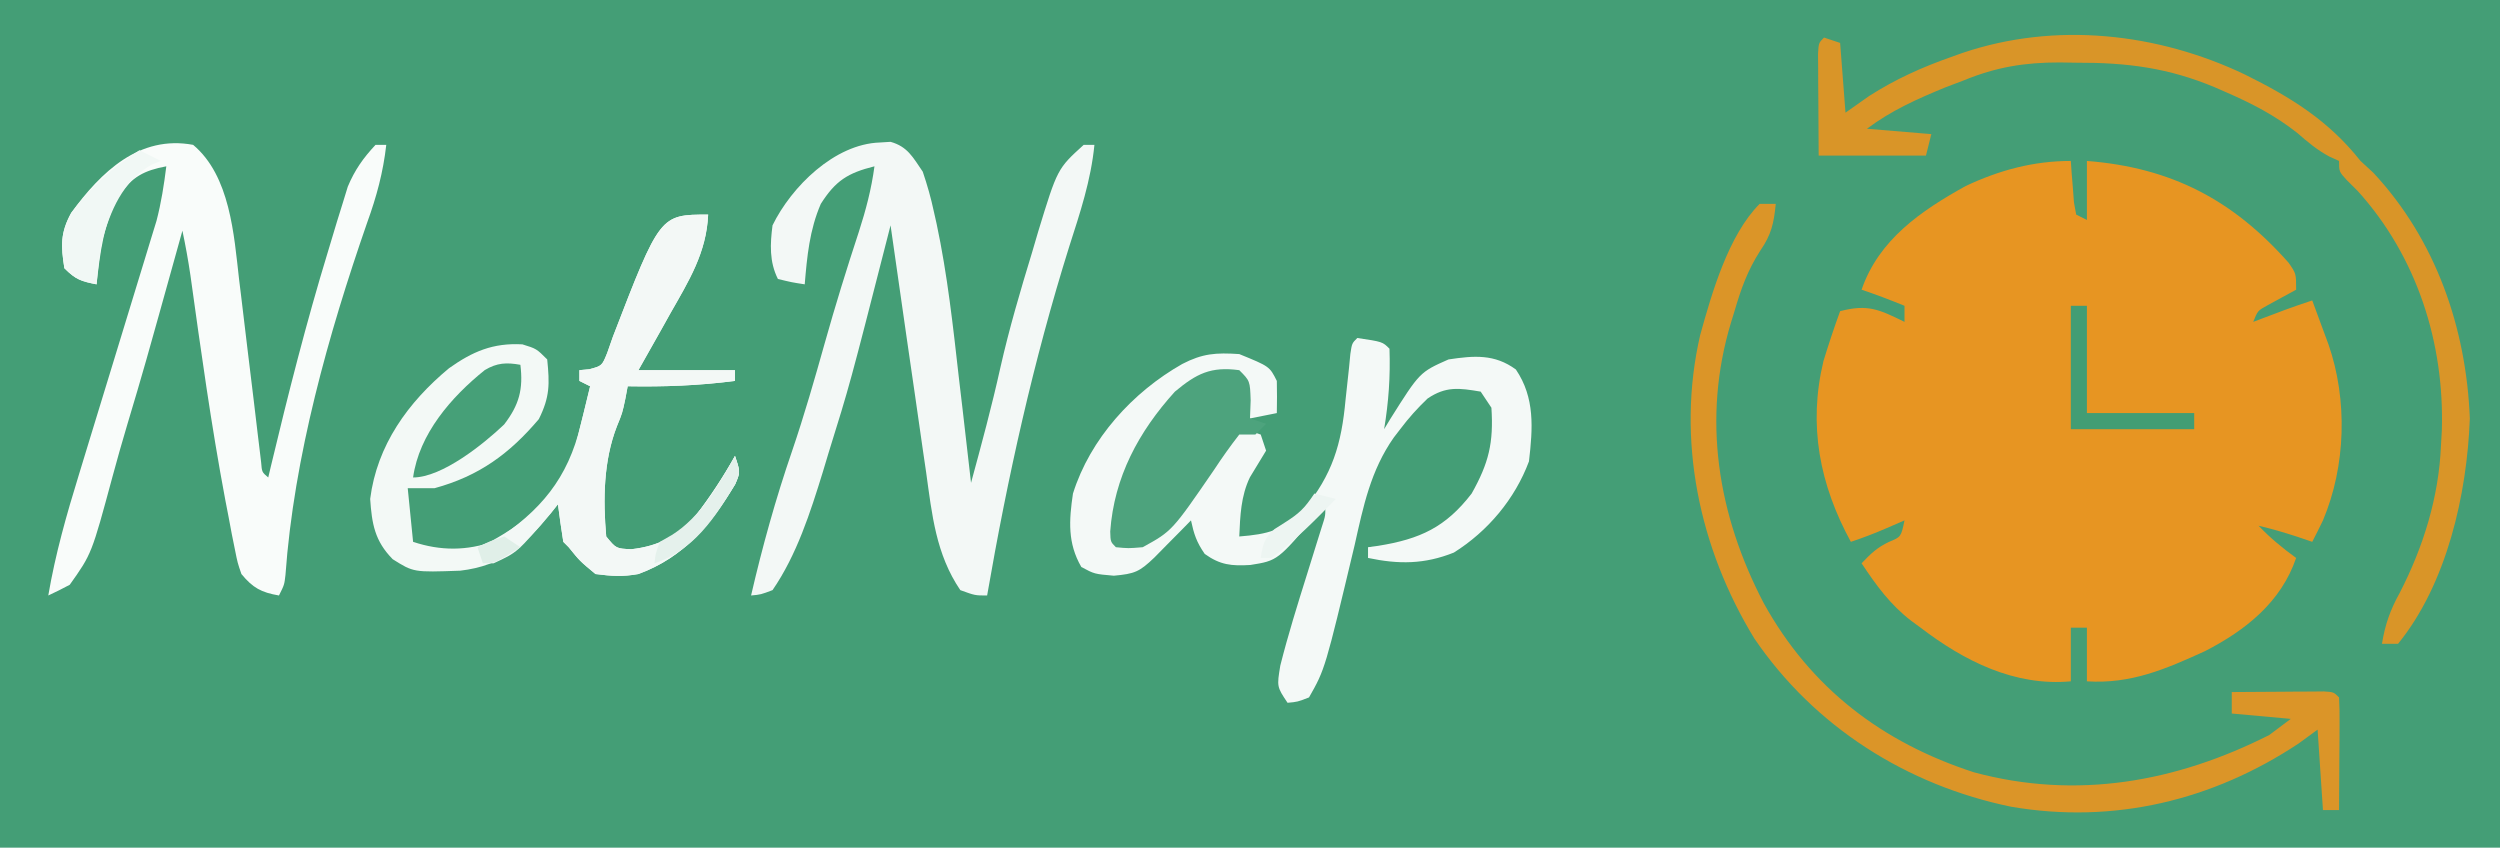
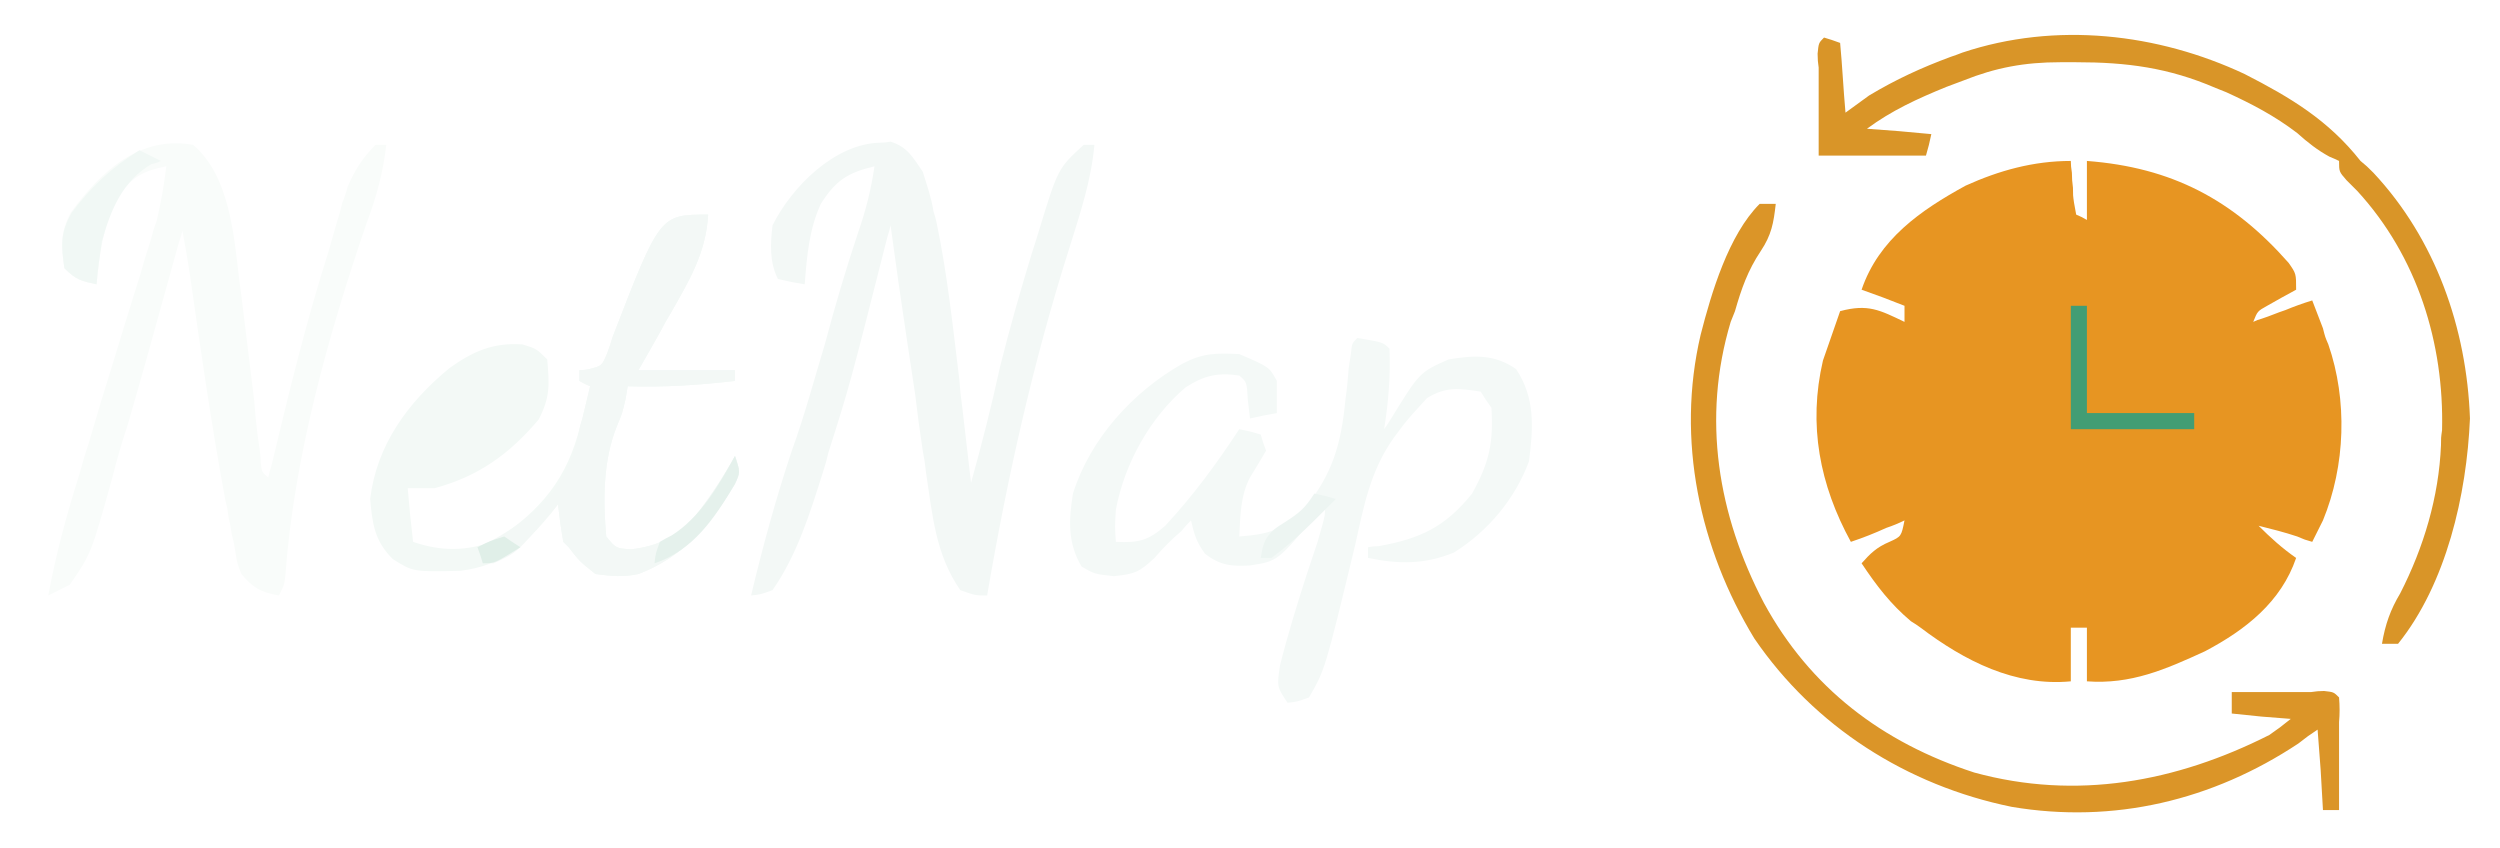
- <svg xmlns="http://www.w3.org/2000/svg" width="233px" height="79px" viewBox="0 0 233 79" version="1.1">
-   <g id="surface1">
-     <path style=" stroke:none;fill-rule:nonzero;fill:rgb(26.667%,61.961%,46.275%);fill-opacity:1;" d="M 0 0 C 76.891 0 153.781 0 233 0 C 233 26.07 233 52.141 233 79 C 156.109 79 79.219 79 0 79 C 0 52.93 0 26.859 0 0 Z M 0 0 " />
-     <path style=" stroke:none;fill-rule:nonzero;fill:rgb(90.588%,58.431%,13.333%);fill-opacity:1;" d="M 193 15 C 193.023 15.355 193.051 15.711 193.074 16.078 C 193.113 16.535 193.148 16.996 193.188 17.469 C 193.238 18.156 193.238 18.156 193.293 18.859 C 193.395 19.422 193.395 19.422 193.5 20 C 193.828 20.164 194.16 20.328 194.5 20.5 C 194.5 18.684 194.5 16.871 194.5 15 C 202.367 15.617 208.109 18.625 213.301 24.492 C 214 25.5 214 25.5 214 27 C 213.105 27.488 212.211 27.977 211.312 28.465 C 210.418 28.957 210.418 28.957 210 30 C 210.27 29.898 210.543 29.797 210.82 29.688 C 211.18 29.555 211.539 29.422 211.906 29.281 C 212.262 29.148 212.613 29.016 212.977 28.875 C 213.812 28.57 214.656 28.281 215.5 28 C 215.824 28.875 216.148 29.75 216.469 30.625 C 216.738 31.355 216.738 31.355 217.016 32.102 C 218.812 37.277 218.637 43.441 216.5 48.5 C 216.176 49.172 215.844 49.84 215.5 50.5 C 214.82 50.27 214.82 50.27 214.125 50.031 C 212.918 49.637 211.734 49.285 210.5 49 C 211.582 50.137 212.727 51.078 214 52 C 212.594 56.125 209.289 58.746 205.5 60.688 C 201.816 62.371 198.594 63.762 194.5 63.5 C 194.5 61.852 194.5 60.199 194.5 58.5 C 194.004 58.5 193.512 58.5 193 58.5 C 193 60.148 193 61.801 193 63.5 C 187.758 63.977 183.066 61.609 179 58.5 C 178.719 58.293 178.434 58.086 178.145 57.875 C 176.152 56.34 174.879 54.57 173.5 52.5 C 174.344 51.613 174.945 51.027 176.062 50.5 C 177.176 50.043 177.176 50.043 177.5 48.5 C 176.953 48.738 176.406 48.973 175.844 49.219 C 174.734 49.699 173.652 50.117 172.5 50.5 C 169.598 45.18 168.5 39.648 169.949 33.641 C 170.43 32.074 170.938 30.535 171.5 29 C 174.09 28.324 175.16 28.852 177.5 30 C 177.5 29.504 177.5 29.012 177.5 28.5 C 176.176 27.961 174.859 27.453 173.5 27 C 175.098 22.34 179.031 19.648 183.203 17.336 C 186.34 15.859 189.527 15 193 15 Z M 193 15 " />
-     <path style=" stroke:none;fill-rule:nonzero;fill:rgb(95.294%,97.255%,96.471%);fill-opacity:1;" d="M 82 13.281 C 82.328 13.262 82.66 13.242 83 13.219 C 84.59 13.664 85.082 14.66 86 16 C 86.43 17.27 86.762 18.434 87.039 19.734 C 87.121 20.102 87.203 20.469 87.289 20.844 C 88.305 25.609 88.828 30.445 89.375 35.281 C 89.484 36.23 89.598 37.18 89.711 38.129 C 89.977 40.418 90.242 42.707 90.5 45 C 91.473 41.43 92.438 37.863 93.238 34.25 C 94.059 30.625 95.102 27.082 96.188 23.531 C 96.375 22.887 96.566 22.246 96.754 21.602 C 98.551 15.723 98.551 15.723 101 13.5 C 101.328 13.5 101.66 13.5 102 13.5 C 101.676 16.805 100.668 19.816 99.656 22.969 C 96.301 33.68 93.918 44.441 92 55.5 C 90.875 55.5 90.875 55.5 89.5 55 C 87.23 51.652 86.867 47.988 86.32 44.047 C 86.223 43.379 86.125 42.715 86.027 42.047 C 85.77 40.305 85.523 38.562 85.277 36.82 C 85.023 35.035 84.762 33.25 84.5 31.469 C 83.992 27.98 83.492 24.492 83 21 C 82.906 21.367 82.812 21.738 82.715 22.117 C 79.199 35.867 79.199 35.867 77.219 42.219 C 77.047 42.801 76.871 43.379 76.691 43.977 C 75.523 47.758 74.262 51.715 72 55 C 70.906 55.414 70.906 55.414 70 55.5 C 71.059 50.926 72.297 46.473 73.824 42.031 C 74.957 38.707 75.922 35.344 76.871 31.961 C 77.848 28.484 78.914 25.039 80.043 21.609 C 80.699 19.578 81.215 17.625 81.5 15.5 C 79.016 16.121 77.879 16.832 76.5 19 C 75.449 21.43 75.219 23.887 75 26.5 C 73.781 26.312 73.781 26.312 72.5 26 C 71.695 24.391 71.773 22.746 72 21 C 73.762 17.402 77.773 13.422 82 13.281 Z M 82 13.281 " />
-     <path style=" stroke:none;fill-rule:nonzero;fill:rgb(97.647%,98.824%,98.039%);fill-opacity:1;" d="M 18 13.5 C 21.449 16.387 21.805 21.875 22.285 26.062 C 22.348 26.578 22.41 27.09 22.477 27.621 C 22.676 29.246 22.871 30.875 23.062 32.5 C 23.258 34.141 23.457 35.781 23.66 37.422 C 23.781 38.441 23.906 39.457 24.023 40.477 C 24.105 41.16 24.105 41.16 24.191 41.859 C 24.238 42.262 24.285 42.664 24.336 43.078 C 24.41 44.004 24.41 44.004 25 44.5 C 25.082 44.152 25.164 43.805 25.25 43.445 C 26.852 36.742 28.543 30.078 30.555 23.484 C 30.84 22.547 31.121 21.605 31.402 20.668 C 31.582 20.09 31.758 19.516 31.945 18.922 C 32.098 18.418 32.254 17.914 32.414 17.395 C 33.07 15.832 33.848 14.734 35 13.5 C 35.328 13.5 35.66 13.5 36 13.5 C 35.711 16.062 35.098 18.324 34.219 20.75 C 30.605 31.16 27.391 42.582 26.605 53.59 C 26.5 54.5 26.5 54.5 26 55.5 C 24.348 55.215 23.566 54.793 22.5 53.5 C 22.141 52.453 22.141 52.453 21.895 51.219 C 21.801 50.746 21.703 50.273 21.605 49.785 C 21.508 49.27 21.414 48.75 21.312 48.219 C 21.156 47.41 21.156 47.41 20.996 46.586 C 19.688 39.645 18.719 32.645 17.746 25.645 C 17.539 24.25 17.293 22.879 17 21.5 C 16.906 21.836 16.812 22.168 16.719 22.512 C 13.406 34.41 13.406 34.41 11.852 39.609 C 11.379 41.203 10.922 42.793 10.492 44.398 C 8.543 51.625 8.543 51.625 6.5 54.5 C 5.844 54.852 5.176 55.188 4.5 55.5 C 5.156 51.652 6.203 47.969 7.352 44.246 C 7.664 43.223 7.977 42.195 8.289 41.172 C 9.062 38.629 9.84 36.09 10.621 33.551 C 11.281 31.395 11.941 29.238 12.598 27.082 C 12.902 26.078 13.211 25.074 13.52 24.07 C 13.707 23.457 13.895 22.844 14.086 22.211 C 14.336 21.406 14.336 21.406 14.586 20.582 C 15.027 18.895 15.285 17.23 15.5 15.5 C 13.43 15.887 12.309 16.484 11.125 18.188 C 9.641 20.773 9.328 23.574 9 26.5 C 7.566 26.215 7.07 26.07 6 25 C 5.672 22.922 5.621 21.703 6.625 19.844 C 9.426 16.008 12.996 12.566 18 13.5 Z M 18 13.5 " />
-     <path style=" stroke:none;fill-rule:nonzero;fill:rgb(95.686%,97.647%,96.863%);fill-opacity:1;" d="M 126.5 31.5 C 128.852 31.852 128.852 31.852 129.5 32.5 C 129.59 35.074 129.422 37.461 129 40 C 129.184 39.699 129.363 39.398 129.551 39.086 C 132.32 34.688 132.32 34.688 135 33.5 C 137.383 33.141 139.293 32.98 141.281 34.438 C 143.066 37.078 142.859 39.902 142.5 43 C 141.191 46.508 138.668 49.512 135.5 51.5 C 132.758 52.598 130.355 52.605 127.5 52 C 127.5 51.672 127.5 51.34 127.5 51 C 127.82 50.957 128.141 50.914 128.469 50.867 C 132.355 50.238 134.738 49.137 137.156 46 C 138.762 43.145 139.211 41.262 139 38 C 138.504 37.258 138.504 37.258 138 36.5 C 135.992 36.16 134.762 35.984 133.047 37.145 C 132.094 38.059 131.297 38.941 130.5 40 C 130.301 40.258 130.105 40.512 129.902 40.777 C 127.742 43.855 127.062 47.188 126.25 50.812 C 123.496 62.367 123.496 62.367 122 65 C 120.93 65.414 120.93 65.414 120 65.5 C 119 64 119 64 119.324 62.031 C 120.047 59.164 120.93 56.348 121.812 53.531 C 122.133 52.508 122.453 51.48 122.77 50.453 C 122.91 50.008 123.051 49.559 123.195 49.098 C 123.543 48.031 123.543 48.031 123.5 47 C 123.277 47.27 123.051 47.543 122.82 47.82 C 119.082 52.25 119.082 52.25 116.527 52.656 C 114.773 52.762 113.719 52.656 112.281 51.625 C 111.516 50.523 111.277 49.785 111 48.5 C 110.688 48.82 110.375 49.137 110.051 49.469 C 109.641 49.879 109.234 50.293 108.812 50.719 C 108.406 51.129 108 51.543 107.582 51.969 C 106.188 53.301 105.758 53.477 103.812 53.656 C 102 53.5 102 53.5 100.781 52.844 C 99.488 50.621 99.629 48.5 100 46 C 101.602 40.891 105.578 36.535 110.188 33.922 C 112.082 32.941 113.328 32.855 115.5 33 C 118.324 34.152 118.324 34.152 119 35.5 C 119.02 36.5 119.023 37.5 119 38.5 C 118.176 38.664 117.352 38.828 116.5 39 C 116.43 38.434 116.355 37.867 116.281 37.281 C 116.195 35.598 116.195 35.598 115.5 35 C 113.465 34.652 112.211 35.012 110.531 36.125 C 107.152 38.855 104.77 43.234 104 47.5 C 103.914 49.145 103.914 49.145 104 50.5 C 106.059 50.586 107.035 50.406 108.609 49.031 C 111.18 46.215 113.398 43.172 115.5 40 C 116.469 40.156 116.469 40.156 117.5 40.5 C 117.746 41.242 117.746 41.242 118 42 C 117.504 42.828 117.004 43.656 116.496 44.477 C 115.648 46.23 115.586 48.074 115.5 50 C 118.168 49.789 119.621 49.43 121.5 47.5 C 124.18 44.238 125.027 41.41 125.406 37.25 C 125.512 36.266 125.621 35.281 125.727 34.297 C 125.77 33.867 125.812 33.438 125.852 32.996 C 126 32 126 32 126.5 31.5 Z M 126.5 31.5 " />
-     <path style=" stroke:none;fill-rule:nonzero;fill:rgb(95.294%,97.647%,96.471%);fill-opacity:1;" d="M 66 20 C 65.844 23.555 64.199 26.176 62.469 29.219 C 62.184 29.727 61.902 30.238 61.609 30.762 C 60.91 32.012 60.207 33.254 59.5 34.5 C 62.469 34.5 65.441 34.5 68.5 34.5 C 68.5 34.828 68.5 35.16 68.5 35.5 C 65.145 35.941 61.883 36.059 58.5 36 C 58.43 36.387 58.355 36.773 58.281 37.172 C 58 38.5 58 38.5 57.5 39.719 C 56.242 42.941 56.199 46.582 56.5 50 C 57.426 51.129 57.426 51.129 58.844 51.188 C 61.398 50.898 63.148 49.953 64.836 48.062 C 66.191 46.293 67.406 44.445 68.5 42.5 C 69 44 69 44 68.516 45.133 C 66.242 48.91 63.75 51.938 59.5 53.5 C 58.008 53.766 57.059 53.699 55.5 53.5 C 54.031 52.281 54.031 52.281 53 51 C 52.836 50.836 52.672 50.672 52.5 50.5 C 52.316 49.336 52.148 48.168 52 47 C 51.793 47.266 51.586 47.531 51.375 47.805 C 48.902 50.828 46.855 52.727 42.891 53.188 C 38.547 53.344 38.547 53.344 36.598 52.117 C 34.926 50.414 34.66 48.832 34.5 46.5 C 35.137 41.488 38.023 37.496 41.852 34.316 C 44.035 32.766 45.945 31.941 48.688 32.094 C 50 32.5 50 32.5 51 33.5 C 51.23 35.789 51.25 36.996 50.219 39.062 C 47.477 42.297 44.648 44.367 40.5 45.5 C 39.676 45.5 38.852 45.5 38 45.5 C 38.164 47.148 38.328 48.801 38.5 50.5 C 41.055 51.352 43.527 51.352 46.062 50.438 C 50.359 47.633 52.93 44.613 54.125 39.562 C 54.211 39.219 54.297 38.875 54.387 38.52 C 54.598 37.68 54.801 36.84 55 36 C 54.672 35.836 54.34 35.672 54 35.5 C 54 35.172 54 34.84 54 34.5 C 54.309 34.473 54.613 34.441 54.93 34.414 C 56.109 34.094 56.109 34.094 56.602 32.867 C 56.773 32.375 56.945 31.883 57.125 31.375 C 61.512 20 61.512 20 66 20 Z M 66 20 " />
-     <path style=" stroke:none;fill-rule:nonzero;fill:rgb(85.098%,58.431%,15.686%);fill-opacity:1;" d="M 170 3.5 C 170.496 3.664 170.988 3.828 171.5 4 C 171.664 6.145 171.828 8.289 172 10.5 C 172.73 9.984 173.465 9.469 174.219 8.938 C 176.668 7.375 179.105 6.277 181.844 5.312 C 182.195 5.188 182.543 5.062 182.902 4.934 C 191.578 2 201.074 3.059 209.234 6.949 C 213.512 9.074 217 11.211 220 15 C 220.586 15.543 220.586 15.543 221.188 16.094 C 227.012 22.332 229.859 30.566 230.188 39 C 229.926 46.086 228.047 54.41 223.5 60 C 223.004 60 222.512 60 222 60 C 222.289 58.199 222.773 56.844 223.656 55.25 C 225.863 50.961 227.301 46.332 227.5 41.5 C 227.539 40.824 227.539 40.824 227.578 40.137 C 227.836 31.977 225.262 23.914 219.75 17.812 C 219.414 17.48 219.078 17.145 218.734 16.801 C 218 16 218 16 218 15 C 217.707 14.867 217.418 14.734 217.117 14.602 C 215.957 13.977 215.113 13.27 214.125 12.406 C 212.039 10.754 209.891 9.652 207.469 8.594 C 206.973 8.375 206.973 8.375 206.469 8.156 C 202.105 6.32 198.238 5.828 193.531 5.844 C 193.016 5.836 192.5 5.828 191.965 5.82 C 188.684 5.816 186.035 6.254 183 7.5 C 182.457 7.707 181.914 7.91 181.352 8.125 C 178.707 9.211 176.293 10.281 174 12 C 175.98 12.164 177.961 12.328 180 12.5 C 179.836 13.16 179.672 13.82 179.5 14.5 C 176.199 14.5 172.898 14.5 169.5 14.5 C 169.488 12.762 169.477 11.02 169.469 9.281 C 169.465 8.785 169.461 8.289 169.457 7.777 C 169.453 7.305 169.453 6.832 169.453 6.344 C 169.449 5.91 169.445 5.473 169.441 5.02 C 169.5 4 169.5 4 170 3.5 Z M 170 3.5 " />
-     <path style=" stroke:none;fill-rule:nonzero;fill:rgb(85.882%,58.431%,15.686%);fill-opacity:1;" d="M 164 19 C 164.496 19 164.988 19 165.5 19 C 165.328 20.789 165.094 21.863 164.062 23.355 C 162.871 25.203 162.266 26.91 161.656 29 C 161.551 29.344 161.445 29.688 161.336 30.039 C 158.617 39.023 160.086 47.973 164.367 56.191 C 168.742 64.125 175.41 69.203 183.988 71.984 C 193.543 74.555 202.812 72.895 211.5 68.5 C 212.488 67.758 212.488 67.758 213.5 67 C 210.777 66.754 210.777 66.754 208 66.5 C 208 65.84 208 65.18 208 64.5 C 209.574 64.484 211.145 64.477 212.719 64.469 C 213.391 64.461 213.391 64.461 214.078 64.457 C 214.508 64.453 214.934 64.453 215.375 64.453 C 215.77 64.449 216.164 64.445 216.57 64.441 C 217.5 64.5 217.5 64.5 218 65 C 218.043 65.781 218.055 66.562 218.047 67.344 C 218.047 68.055 218.047 68.055 218.043 68.777 C 218.039 69.52 218.039 69.52 218.031 70.281 C 218.027 70.781 218.027 71.277 218.023 71.793 C 218.02 73.027 218.012 74.266 218 75.5 C 217.504 75.5 217.012 75.5 216.5 75.5 C 216.254 71.789 216.254 71.789 216 68 C 215.133 68.633 215.133 68.633 214.25 69.281 C 206.227 74.609 197.008 76.824 187.457 75.191 C 177.727 73.191 169.113 67.75 163.5 59.5 C 158.367 51.094 156.203 40.969 158.457 31.227 C 159.543 27.301 161.098 21.902 164 19 Z M 164 19 " />
-     <path style=" stroke:none;fill-rule:nonzero;fill:rgb(95.294%,97.255%,96.471%);fill-opacity:1;" d="M 66 20 C 65.844 23.555 64.199 26.176 62.469 29.219 C 62.184 29.727 61.902 30.238 61.609 30.762 C 60.91 32.012 60.207 33.254 59.5 34.5 C 62.469 34.5 65.441 34.5 68.5 34.5 C 68.5 34.828 68.5 35.16 68.5 35.5 C 65.145 35.941 61.883 36.059 58.5 36 C 58.43 36.387 58.355 36.773 58.281 37.172 C 58 38.5 58 38.5 57.5 39.719 C 56.242 42.941 56.199 46.582 56.5 50 C 57.426 51.129 57.426 51.129 58.844 51.188 C 61.398 50.898 63.148 49.953 64.836 48.062 C 66.191 46.293 67.406 44.445 68.5 42.5 C 69 44 69 44 68.516 45.133 C 66.242 48.91 63.75 51.938 59.5 53.5 C 58.008 53.766 57.059 53.699 55.5 53.5 C 54.031 52.281 54.031 52.281 53 51 C 52.754 50.754 52.754 50.754 52.5 50.5 C 52.316 49.336 52.148 48.168 52 47 C 51.664 47.406 51.664 47.406 51.32 47.82 C 48.23 51.48 48.23 51.48 46 52.5 C 45.672 52.5 45.34 52.5 45 52.5 C 44.836 52.004 44.672 51.512 44.5 51 C 44.922 50.812 45.344 50.629 45.781 50.438 C 49.094 48.629 52.008 46.211 53.348 42.555 C 53.633 41.562 53.887 40.57 54.125 39.562 C 54.211 39.219 54.297 38.875 54.387 38.52 C 54.598 37.68 54.801 36.84 55 36 C 54.672 35.836 54.34 35.672 54 35.5 C 54 35.172 54 34.84 54 34.5 C 54.309 34.473 54.613 34.441 54.93 34.414 C 56.109 34.094 56.109 34.094 56.602 32.867 C 56.773 32.375 56.945 31.883 57.125 31.375 C 61.512 20 61.512 20 66 20 Z M 66 20 " />
-     <path style=" stroke:none;fill-rule:nonzero;fill:rgb(30.196%,63.922%,49.02%);fill-opacity:1;" d="M 115.5 34.5 C 116.5 35.5 116.5 35.5 116.562 37.312 C 116.543 37.871 116.52 38.426 116.5 39 C 116.996 39.164 117.488 39.328 118 39.5 C 117.672 39.828 117.34 40.16 117 40.5 C 116.504 40.5 116.012 40.5 115.5 40.5 C 114.66 41.578 113.906 42.641 113.156 43.781 C 109.234 49.496 109.234 49.496 106.5 51 C 105.164 51.113 105.164 51.113 104 51 C 103.5 50.5 103.5 50.5 103.473 49.531 C 103.836 44.477 106.113 40.238 109.5 36.5 C 111.52 34.816 112.855 34.141 115.5 34.5 Z M 115.5 34.5 " />
-     <path style=" stroke:none;fill-rule:nonzero;fill:rgb(27.451%,62.745%,47.059%);fill-opacity:1;" d="M 48.5 34 C 48.777 36.27 48.391 37.734 46.984 39.562 C 45.109 41.352 41.215 44.5 38.5 44.5 C 39.062 40.445 42.055 37 45.18 34.492 C 46.32 33.809 47.207 33.766 48.5 34 Z M 48.5 34 " />
-     <path style=" stroke:none;fill-rule:nonzero;fill:rgb(94.51%,97.255%,96.078%);fill-opacity:1;" d="M 13 14 C 13.66 14.328 14.32 14.66 15 15 C 14.711 15.113 14.422 15.227 14.125 15.344 C 11.414 16.926 10.309 19.594 9.5 22.5 C 9.262 23.84 9.121 25.145 9 26.5 C 7.566 26.215 7.07 26.07 6 25 C 5.668 22.898 5.609 21.695 6.66 19.824 C 8.484 17.379 10.43 15.629 13 14 Z M 13 14 " />
-     <path style=" stroke:none;fill-rule:nonzero;fill:rgb(25.882%,61.569%,45.49%);fill-opacity:1;" d="M 193 28.5 C 193.496 28.5 193.988 28.5 194.5 28.5 C 194.5 31.801 194.5 35.102 194.5 38.5 C 197.801 38.5 201.102 38.5 204.5 38.5 C 204.5 38.996 204.5 39.488 204.5 40 C 200.703 40 196.91 40 193 40 C 193 36.203 193 32.41 193 28.5 Z M 193 28.5 " />
-     <path style=" stroke:none;fill-rule:nonzero;fill:rgb(89.804%,94.51%,92.549%);fill-opacity:1;" d="M 68.5 42.5 C 69 44 69 44 68.516 45.133 C 66.602 48.312 64.648 51.285 61 52.5 C 61.094 51.594 61.094 51.594 61.5 50.5 C 61.859 50.293 62.223 50.086 62.594 49.875 C 65.293 48.195 66.961 45.234 68.5 42.5 Z M 68.5 42.5 " />
-     <path style=" stroke:none;fill-rule:nonzero;fill:rgb(92.941%,96.078%,94.902%);fill-opacity:1;" d="M 122.5 46 C 123.16 46.164 123.82 46.328 124.5 46.5 C 122.617 48.441 120.688 50.398 118.5 52 C 118.172 52 117.84 52 117.5 52 C 117.691 50.766 117.828 50.152 118.781 49.312 C 119.09 49.117 119.398 48.922 119.719 48.719 C 121.086 47.848 121.559 47.41 122.5 46 Z M 122.5 46 " />
-     <path style=" stroke:none;fill-rule:nonzero;fill:rgb(87.843%,93.725%,90.98%);fill-opacity:1;" d="M 47 50 C 47.496 50.328 47.988 50.66 48.5 51 C 46.125 52.5 46.125 52.5 45 52.5 C 44.836 52.004 44.672 51.512 44.5 51 C 45.656 50.438 45.656 50.438 47 50 Z M 47 50 " />
-   </g>
+ <svg xmlns="http://www.w3.org/2000/svg" version="1.2" viewBox="0 0 233 79" width="233" height="79">
+   <style>.a{fill:#e79522}.b{fill:#f3f8f6}.c{fill:#f9fcfa}.d{fill:#f4f9f7}.e{fill:#f3f9f6}.f{fill:#d99528}.g{fill:#db9528}.h{fill:#f1f8f5}.i{fill:#429d74}.j{fill:#e5f1ec}.k{fill:#edf5f2}.l{fill:#e0efe8}</style>
+   <path class="a" d="m193 15q0 0.5 0.1 1.1 0 0.7 0.1 1.4c0 0.7 0 0.7 0.1 1.4 0.1 0.5 0.1 0.5 0.2 1.1q0.5 0.2 1 0.5 0-2.7 0-5.5c7.9 0.6 13.6 3.6 18.8 9.5 0.7 1 0.7 1 0.7 2.5q-1.3 0.7-2.7 1.5c-0.9 0.5-0.9 0.5-1.3 1.5q0.4-0.2 0.8-0.3 0.6-0.2 1.1-0.4 0.5-0.2 1.1-0.4 1.2-0.5 2.5-0.9 0.5 1.3 1 2.6c0.2 0.8 0.2 0.8 0.5 1.5 1.8 5.2 1.6 11.3-0.5 16.4q-0.5 1-1 2c-0.7-0.2-0.7-0.2-1.4-0.5-1.2-0.4-2.4-0.7-3.6-1 1.1 1.1 2.2 2.1 3.5 3-1.4 4.1-4.7 6.7-8.5 8.7-3.7 1.7-6.9 3.1-11 2.8q0-2.5 0-5-0.7 0-1.5 0 0 2.5 0 5c-5.2 0.5-9.9-1.9-14-5q-0.4-0.3-0.9-0.6c-1.9-1.6-3.2-3.3-4.6-5.4 0.8-0.9 1.4-1.5 2.6-2 1.1-0.5 1.1-0.5 1.4-2q-0.8 0.4-1.7 0.7c-1.1 0.5-2.1 0.9-3.3 1.3-2.9-5.3-4-10.9-2.6-16.9q0.8-2.3 1.6-4.6c2.6-0.7 3.7-0.1 6 1q0-0.7 0-1.5-2-0.8-4-1.5c1.6-4.7 5.5-7.4 9.7-9.7 3.1-1.4 6.3-2.3 9.8-2.3z" />
+   <path class="b" d="m82 13.3q0.5 0 1-0.1c1.6 0.5 2.1 1.5 3 2.8 0.4 1.3 0.8 2.4 1 3.7q0.2 0.6 0.3 1.1c1 4.8 1.5 9.6 2.1 14.5q0.1 1.4 0.3 2.8 0.4 3.5 0.8 6.9c1-3.6 1.9-7.1 2.7-10.8 0.9-3.6 1.9-7.1 3-10.7q0.3-0.9 0.6-1.9c1.8-5.9 1.8-5.9 4.2-8.1q0.5 0 1 0c-0.3 3.3-1.3 6.3-2.3 9.5-3.4 10.7-5.8 21.4-7.7 32.5-1.1 0-1.1 0-2.5-0.5-2.3-3.3-2.6-7-3.2-11q-0.1-1-0.3-2-0.4-2.6-0.7-5.2-0.4-2.7-0.8-5.3-0.8-5.3-1.5-10.5-0.1 0.5-0.3 1.1c-3.5 13.8-3.5 13.8-5.5 20.1q-0.2 0.9-0.5 1.8c-1.2 3.8-2.4 7.7-4.7 11-1.1 0.4-1.1 0.4-2 0.5 1.1-4.6 2.3-9 3.8-13.5 1.2-3.3 2.1-6.7 3.1-10q1.4-5.3 3.1-10.4c0.7-2 1.2-4 1.5-6.1-2.5 0.6-3.6 1.3-5 3.5-1.1 2.4-1.3 4.9-1.5 7.5-1.2-0.2-1.2-0.2-2.5-0.5-0.8-1.6-0.7-3.3-0.5-5 1.8-3.6 5.8-7.6 10-7.7z" />
+   <path class="c" d="m18 13.5c3.4 2.9 3.8 8.4 4.3 12.6q0.1 0.7 0.2 1.5 0.3 2.5 0.6 4.9 0.3 2.5 0.6 4.9 0.1 1.5 0.3 3.1c0.1 0.7 0.1 0.7 0.2 1.4q0.1 0.6 0.1 1.2c0.1 0.9 0.1 0.9 0.7 1.4q0.1-0.5 0.3-1.1c1.6-6.7 3.2-13.3 5.3-19.9q0.4-1.4 0.8-2.8 0.3-0.9 0.5-1.8 0.3-0.7 0.5-1.5c0.7-1.6 1.4-2.7 2.6-3.9q0.5 0 1 0c-0.3 2.6-0.9 4.8-1.8 7.2-3.6 10.5-6.8 21.9-7.6 32.9-0.1 0.9-0.1 0.9-0.6 1.9-1.7-0.3-2.4-0.7-3.5-2-0.4-1-0.4-1-0.6-2.3q-0.1-0.7-0.3-1.4-0.1-0.8-0.3-1.6c-0.1-0.8-0.1-0.8-0.3-1.6-1.3-7-2.3-14-3.3-21q-0.3-2-0.7-4.1-0.1 0.5-0.3 1c-3.3 11.9-3.3 11.9-4.8 17.1q-0.8 2.4-1.4 4.8c-2 7.2-2 7.2-4 10.1q-1 0.5-2 1c0.7-3.8 1.7-7.5 2.9-11.3q0.4-1.5 0.9-3 1.1-3.8 2.3-7.6 1-3.3 2-6.5 0.5-1.5 0.9-3 0.3-0.9 0.6-1.9c0.2-0.8 0.2-0.8 0.5-1.6 0.4-1.7 0.7-3.4 0.9-5.1-2.1 0.4-3.2 1-4.4 2.7-1.5 2.6-1.8 5.4-2.1 8.3-1.4-0.3-1.9-0.4-3-1.5-0.3-2.1-0.4-3.3 0.6-5.2 2.8-3.8 6.4-7.2 11.4-6.3z" />
+   <path class="d" d="m126.5 31.5c2.4 0.4 2.4 0.4 3 1 0.1 2.6-0.1 5-0.5 7.5q0.3-0.4 0.6-0.9c2.7-4.4 2.7-4.4 5.4-5.6 2.4-0.4 4.3-0.5 6.3 0.9 1.8 2.7 1.6 5.5 1.2 8.6-1.3 3.5-3.8 6.5-7 8.5-2.7 1.1-5.1 1.1-8 0.5q0-0.5 0-1 0.5-0.1 1-0.1c3.9-0.7 6.2-1.8 8.7-4.9 1.6-2.9 2-4.7 1.8-8-0.5-0.7-0.5-0.7-1-1.5-2-0.3-3.2-0.5-5 0.6-0.9 1-1.7 1.8-2.5 2.9q-0.3 0.4-0.6 0.8c-2.2 3.1-2.8 6.4-3.6 10-2.8 11.6-2.8 11.6-4.3 14.2-1.1 0.4-1.1 0.4-2 0.5-1-1.5-1-1.5-0.7-3.5 0.7-2.8 1.6-5.7 2.5-8.5q0.5-1.5 1-3 0.2-0.7 0.4-1.4c0.3-1.1 0.3-1.1 0.3-2.1q-0.3 0.4-0.7 0.8c-3.7 4.5-3.7 4.5-6.3 4.9-1.7 0.1-2.8 0-4.2-1.1-0.8-1.1-1-1.8-1.3-3.1q-0.5 0.5-0.9 1-0.7 0.6-1.3 1.2-0.6 0.6-1.2 1.3c-1.4 1.3-1.8 1.5-3.8 1.7-1.8-0.2-1.8-0.2-3-0.9-1.3-2.2-1.2-4.3-0.8-6.8 1.6-5.1 5.6-9.5 10.2-12.1 1.9-1 3.1-1 5.3-0.9 2.8 1.2 2.8 1.2 3.5 2.5q0 1.5 0 3-1.2 0.2-2.5 0.5-0.1-0.8-0.2-1.7c-0.1-1.7-0.1-1.7-0.8-2.3-2-0.3-3.3 0-5 1.1-3.3 2.8-5.7 7.1-6.5 11.4-0.1 1.6-0.1 1.6 0 3 2.1 0.1 3-0.1 4.6-1.5 2.6-2.8 4.8-5.8 6.9-9 1 0.2 1 0.2 2 0.5 0.2 0.7 0.2 0.7 0.5 1.5q-0.7 1.2-1.5 2.5c-0.9 1.7-0.9 3.6-1 5.5 2.7-0.2 4.1-0.6 6-2.5 2.7-3.3 3.5-6.1 3.9-10.3q0.2-1.4 0.3-2.9 0.1-0.6 0.2-1.3c0.1-1 0.1-1 0.6-1.5z" />
+   <path class="e" d="m66 20c-0.2 3.6-1.8 6.2-3.5 9.2q-0.5 0.8-0.9 1.6-1 1.8-2.1 3.7c3 0 5.9 0 9 0q0 0.5 0 1c-3.4 0.4-6.6 0.6-10 0.5q-0.1 0.6-0.2 1.2c-0.3 1.3-0.3 1.3-0.8 2.5-1.3 3.2-1.3 6.9-1 10.3 0.9 1.1 0.9 1.1 2.3 1.2 2.6-0.3 4.3-1.2 6-3.1q2.1-2.7 3.7-5.6c0.5 1.5 0.5 1.5 0 2.6-2.3 3.8-4.8 6.8-9 8.4-1.5 0.3-2.4 0.2-4 0-1.5-1.2-1.5-1.2-2.5-2.5q-0.2-0.2-0.5-0.5-0.3-1.7-0.5-3.5-0.3 0.4-0.6 0.8c-2.5 3-4.5 4.9-8.5 5.4-4.4 0.1-4.4 0.1-6.3-1.1-1.7-1.7-1.9-3.3-2.1-5.6 0.6-5 3.5-9 7.4-12.2 2.1-1.5 4-2.4 6.8-2.2 1.3 0.4 1.3 0.4 2.3 1.4 0.2 2.3 0.3 3.5-0.8 5.6-2.7 3.2-5.6 5.3-9.7 6.4q-1.2 0-2.5 0 0.2 2.5 0.5 5c2.6 0.9 5 0.9 7.6-0.1 4.3-2.8 6.8-5.8 8-10.8q0.2-0.6 0.3-1.1 0.3-1.2 0.6-2.5-0.5-0.2-1-0.5 0-0.5 0-1 0.5 0 0.9-0.1c1.2-0.3 1.2-0.3 1.7-1.5q0.3-0.8 0.5-1.5c4.4-11.4 4.4-11.4 8.9-11.4z" />
+   <path class="f" d="m170 3.5q0.7 0.2 1.5 0.5c0.2 2.1 0.3 4.3 0.5 6.5q1.1-0.8 2.2-1.6c2.5-1.5 4.9-2.6 7.6-3.6q0.6-0.2 1.1-0.4c8.7-2.9 18.2-1.8 26.3 2 4.3 2.2 7.8 4.3 10.8 8.1 0.6 0.5 0.6 0.5 1.2 1.1 5.8 6.2 8.7 14.5 9 22.9-0.3 7.1-2.2 15.4-6.7 21q-0.7 0-1.5 0c0.3-1.8 0.8-3.2 1.7-4.7 2.2-4.3 3.6-9 3.8-13.8 0-0.7 0-0.7 0.1-1.4 0.2-8.1-2.3-16.2-7.9-22.3q-0.5-0.5-1-1c-0.7-0.8-0.7-0.8-0.7-1.8q-0.4-0.2-0.9-0.4c-1.1-0.6-2-1.3-3-2.2-2.1-1.6-4.2-2.7-6.6-3.8-0.5-0.2-0.5-0.2-1-0.4-4.4-1.9-8.3-2.4-13-2.4q-0.7 0-1.5 0c-3.3 0-6 0.5-9 1.7q-0.8 0.3-1.6 0.6c-2.7 1.1-5.1 2.2-7.4 3.9q3 0.2 6 0.5-0.2 1-0.5 2c-3.3 0-6.6 0-10 0q0-2.6 0-5.2 0-0.8 0-1.5 0-0.7 0-1.5-0.1-0.6-0.1-1.3c0.1-1 0.1-1 0.6-1.5z" />
+   <path class="g" d="m164 19q0.7 0 1.5 0c-0.2 1.8-0.4 2.9-1.4 4.4-1.2 1.8-1.8 3.5-2.4 5.6q-0.2 0.5-0.4 1c-2.7 9-1.2 18 3.1 26.2 4.3 7.9 11 13 19.6 15.8 9.5 2.6 18.8 0.9 27.5-3.5 1-0.7 1-0.7 2-1.5-2.7-0.2-2.7-0.2-5.5-0.5q0-1 0-2 2.4 0 4.7 0c0.7 0 0.7 0 1.4 0q0.6 0 1.3 0 0.6-0.1 1.2-0.1c0.9 0.1 0.9 0.1 1.4 0.6q0.1 1.2 0 2.3c0 0.8 0 0.8 0 1.5 0 0.7 0 0.7 0 1.5q0 0.7 0 1.5 0 1.8 0 3.7-0.7 0-1.5 0c-0.2-3.7-0.2-3.7-0.5-7.5-0.9 0.6-0.9 0.6-1.8 1.3-8 5.3-17.2 7.5-26.7 5.9-9.8-2-18.4-7.5-24-15.7-5.1-8.4-7.3-18.5-5-28.3 1-3.9 2.6-9.3 5.5-12.2z" />
+   <path class="b" d="m66 20c-0.2 3.6-1.8 6.2-3.5 9.2q-0.5 0.8-0.9 1.6-1 1.8-2.1 3.7c3 0 5.9 0 9 0q0 0.5 0 1c-3.4 0.4-6.6 0.6-10 0.5q-0.1 0.6-0.2 1.2c-0.3 1.3-0.3 1.3-0.8 2.5-1.3 3.2-1.3 6.9-1 10.3 0.9 1.1 0.9 1.1 2.3 1.2 2.6-0.3 4.3-1.2 6-3.1q2.1-2.7 3.7-5.6c0.5 1.5 0.5 1.5 0 2.6-2.3 3.8-4.8 6.8-9 8.4-1.5 0.3-2.4 0.2-4 0-1.5-1.2-1.5-1.2-2.5-2.5-0.2-0.2-0.2-0.2-0.5-0.5q-0.3-1.7-0.5-3.5c-0.3 0.4-0.3 0.4-0.7 0.8-3.1 3.7-3.1 3.7-5.3 4.7q-0.5 0-1 0-0.2-0.7-0.5-1.5 0.6-0.3 1.3-0.6c3.3-1.8 6.2-4.2 7.5-7.8q0.5-1.5 0.8-3 0.2-0.6 0.3-1.1 0.3-1.2 0.6-2.5-0.5-0.2-1-0.5 0-0.5 0-1 0.5 0 0.9-0.1c1.2-0.3 1.2-0.3 1.7-1.5q0.3-0.8 0.5-1.5c4.4-11.4 4.4-11.4 8.9-11.4z" />
+   <path class="h" d="m13 14q1 0.5 2 1-0.4 0.2-0.9 0.3c-2.7 1.6-3.8 4.3-4.6 7.2-0.2 1.3-0.4 2.6-0.5 4-1.4-0.3-1.9-0.4-3-1.5-0.3-2.1-0.4-3.3 0.7-5.2 1.8-2.4 3.7-4.2 6.3-5.8z" />
+   <path class="i" d="m193 28.5q0.7 0 1.5 0c0 3.3 0 6.6 0 10 3.3 0 6.6 0 10 0q0 0.7 0 1.5c-3.8 0-7.6 0-11.5 0 0-3.8 0-7.6 0-11.5z" />
+   <path class="j" d="m68.5 42.5c0.5 1.5 0.5 1.5 0 2.6-1.9 3.2-3.9 6.2-7.5 7.4 0.1-0.9 0.1-0.9 0.5-2q0.5-0.3 1.1-0.6c2.7-1.7 4.4-4.7 5.9-7.4z" />
+   <path class="k" d="m122.5 46q1 0.2 2 0.5c-1.9 1.9-3.8 3.9-6 5.5q-0.5 0-1 0c0.2-1.2 0.3-1.8 1.3-2.7q0.4-0.3 0.9-0.6c1.4-0.9 1.9-1.3 2.8-2.7z" />
+   <path class="l" d="m47 50q0.7 0.5 1.5 1c-2.4 1.5-2.4 1.5-3.5 1.5q-0.2-0.7-0.5-1.5c1.2-0.6 1.2-0.6 2.5-1z" />
</svg>
